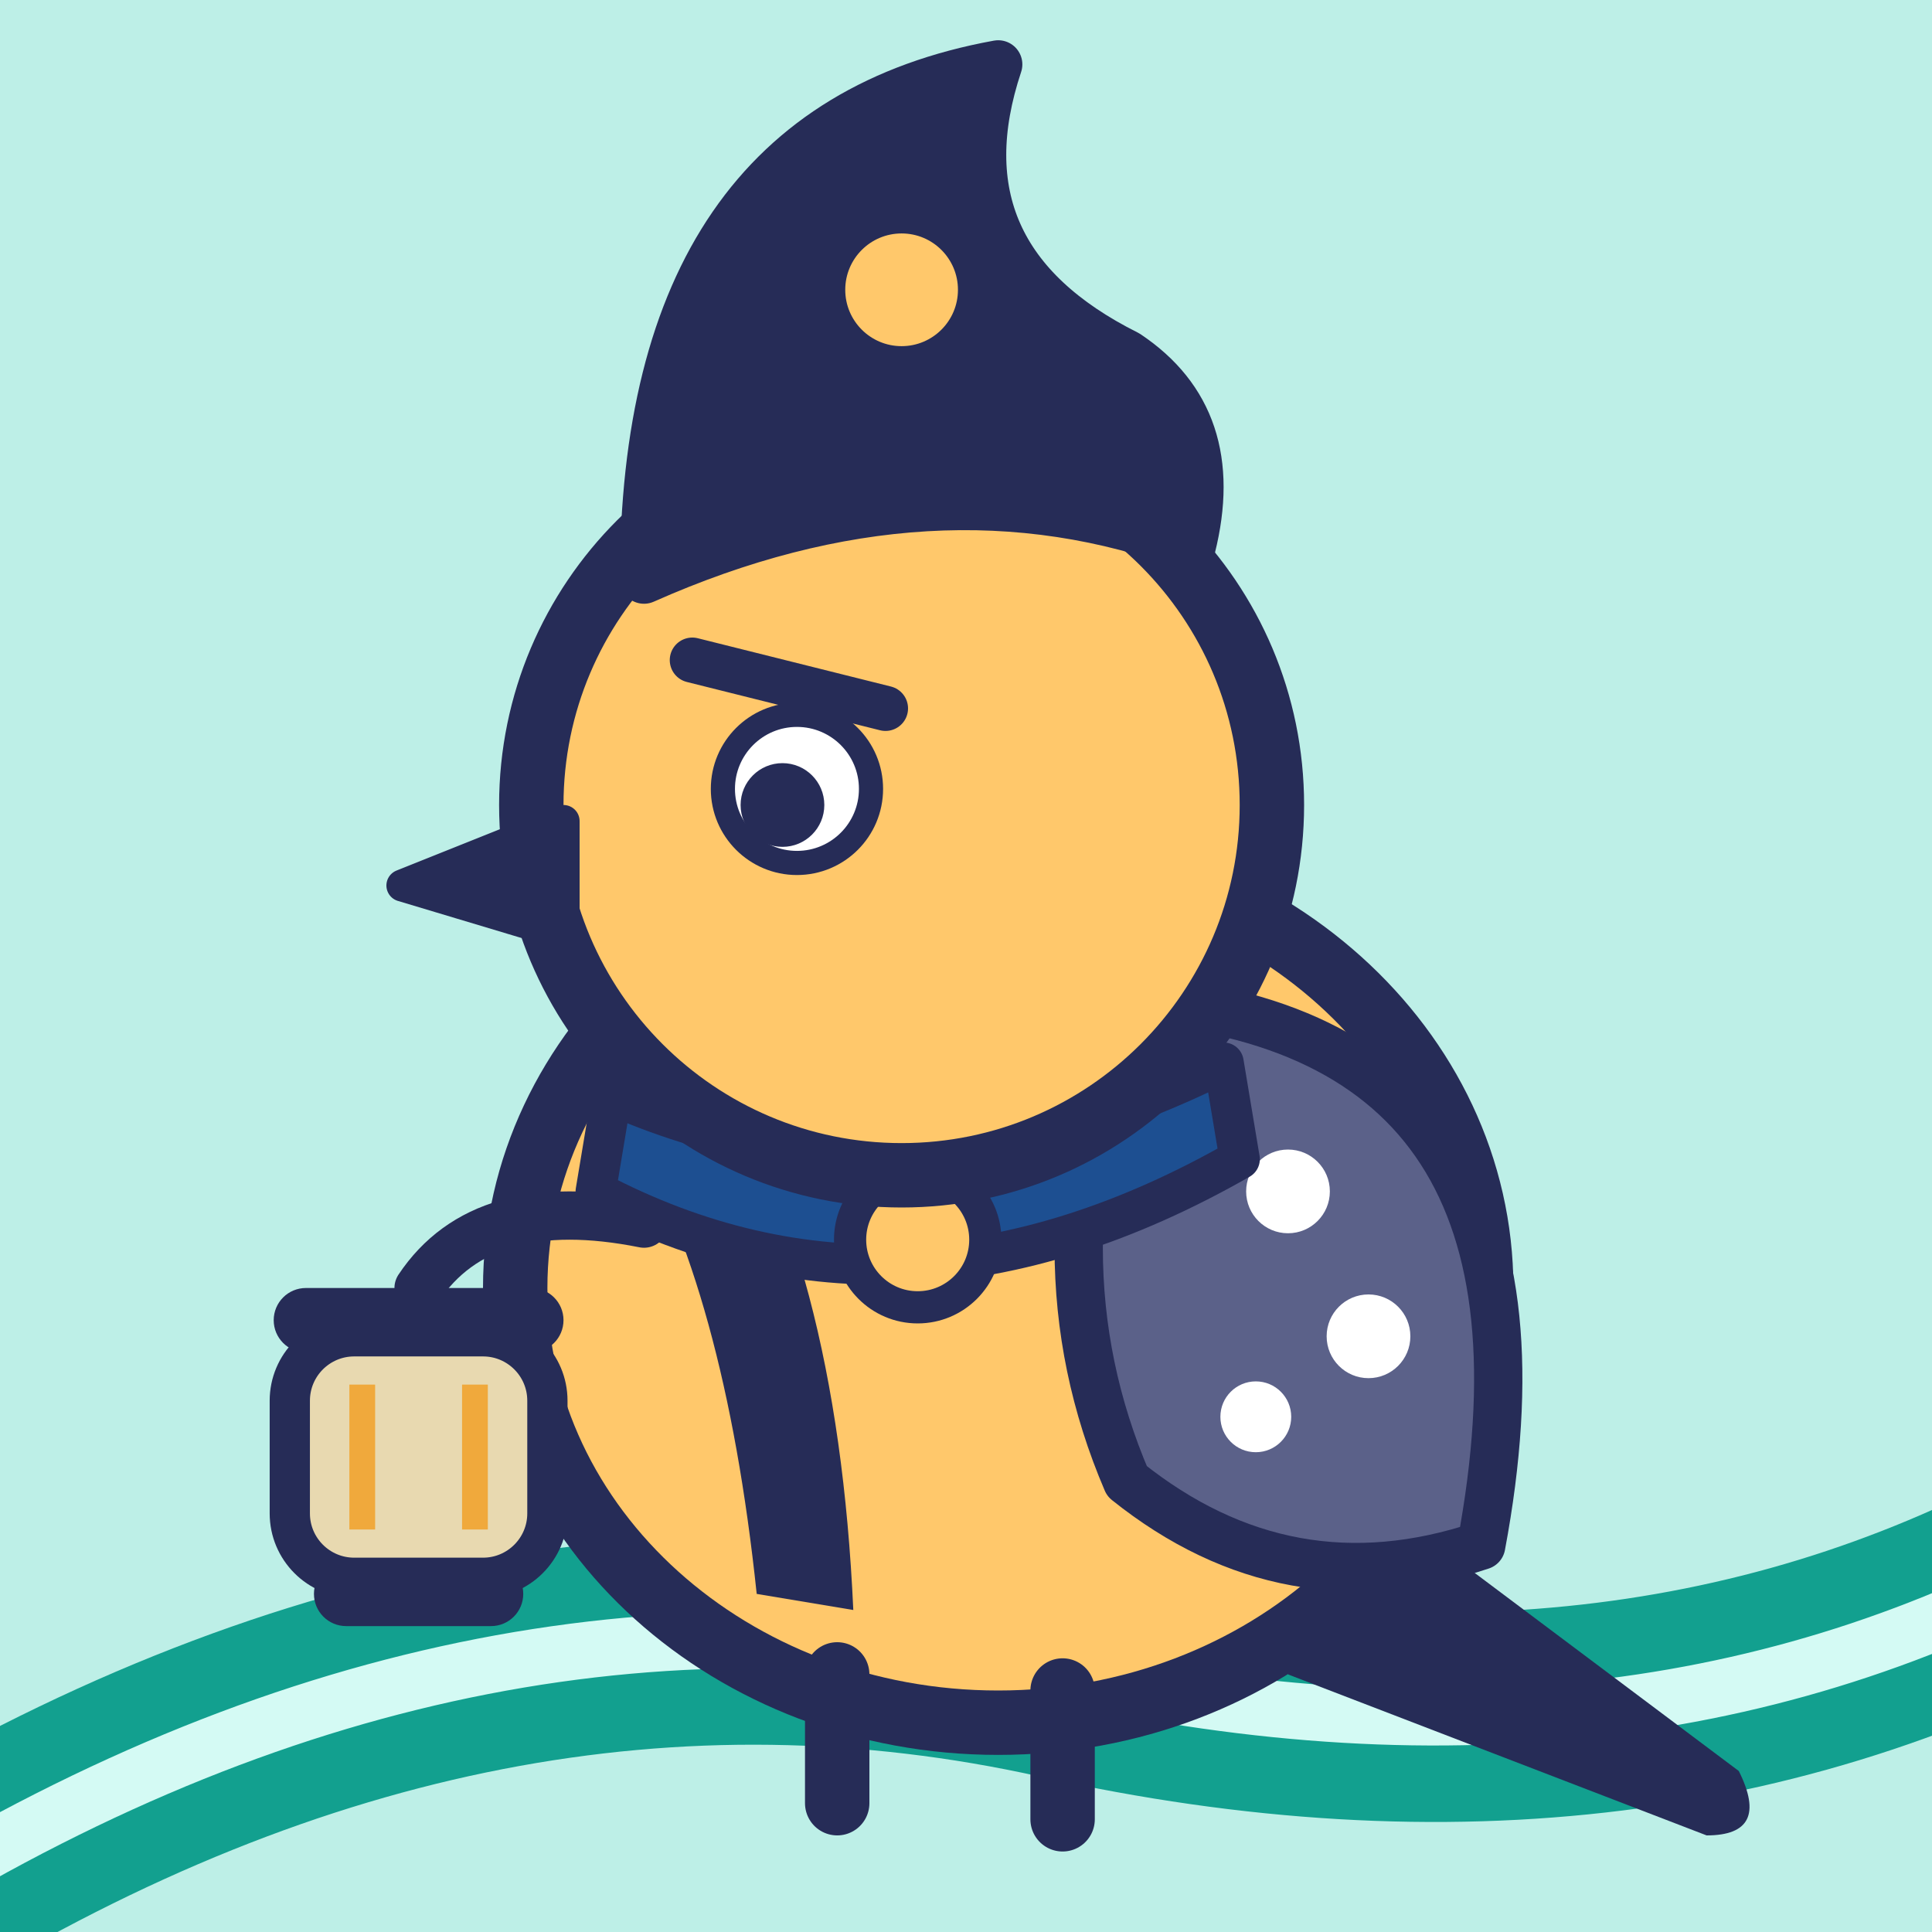
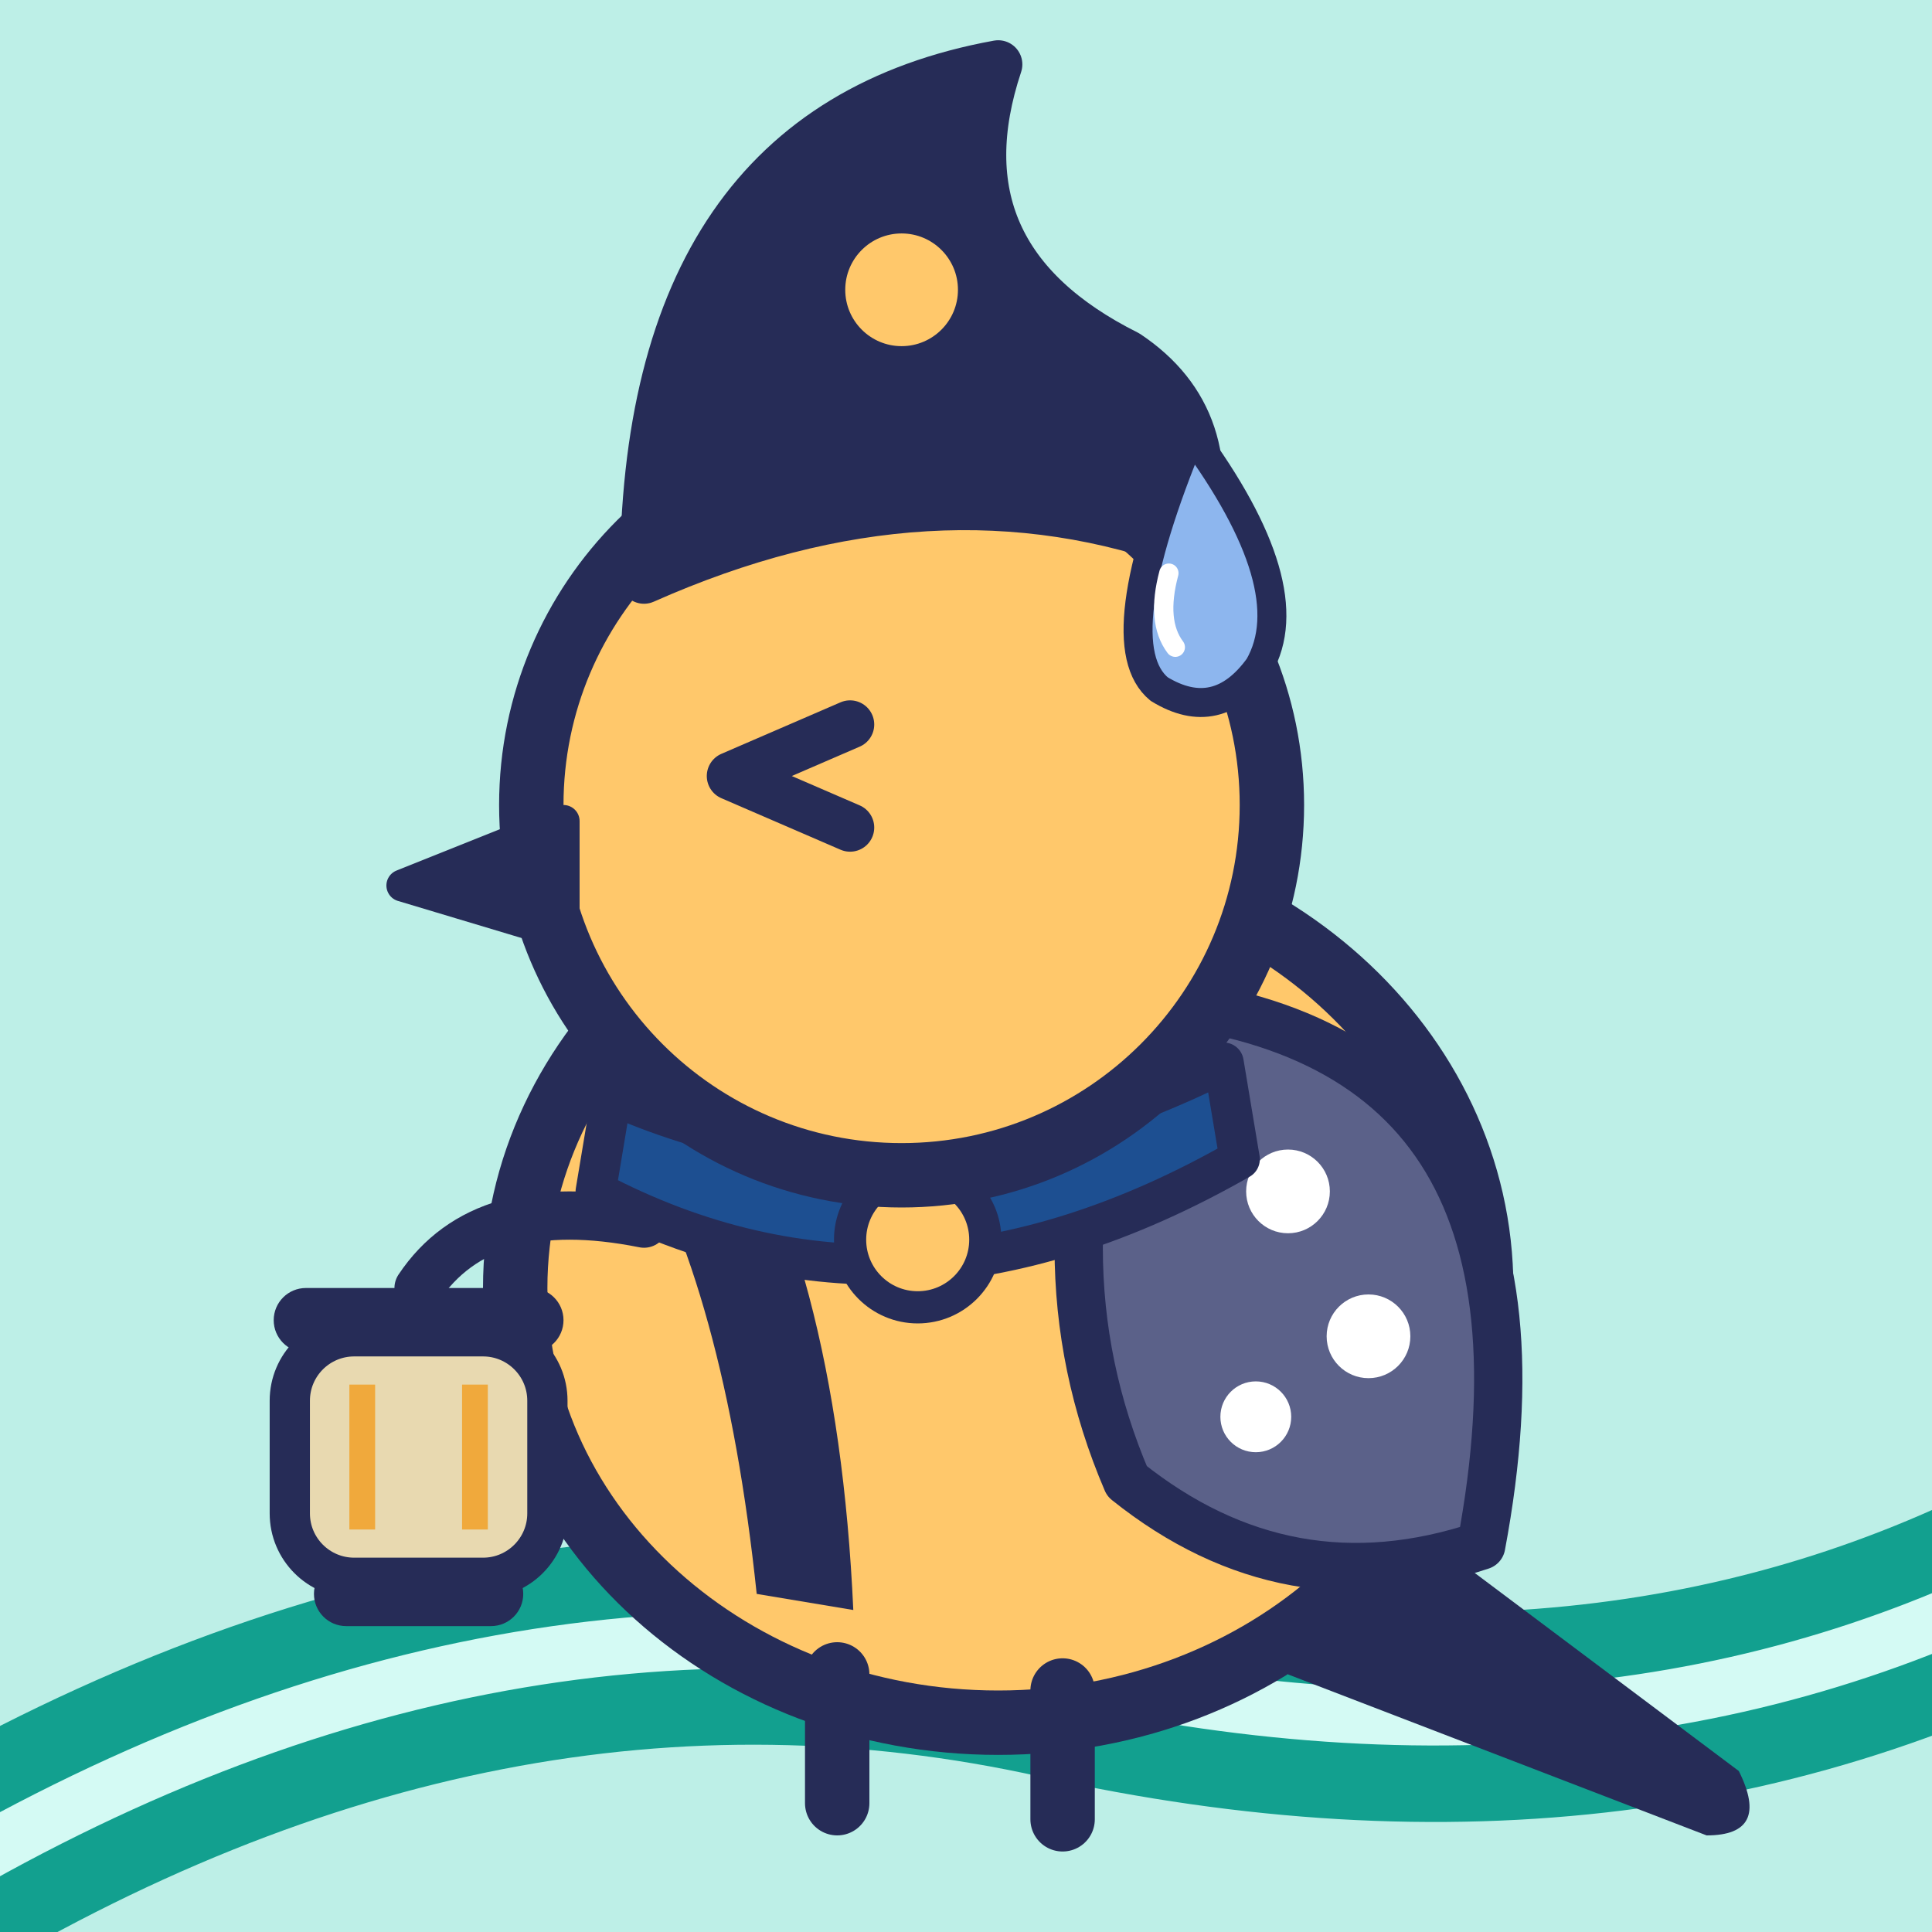
<svg xmlns="http://www.w3.org/2000/svg" width="120" height="120" viewBox="0 0 120 120">
  <rect x="0" y="0" width="120" height="120" fill="#BDEFE7" />
  <path d="M-6 118 Q30 96 66 104 Q102 112 130 96" stroke="#12A08F" stroke-width="13" fill="none" stroke-linecap="round" />
  <path d="M-6 118 Q30 96 66 104 Q102 112 130 96" stroke="#D4FAF4" stroke-width="3.5" fill="none" stroke-linecap="round" />
  <path d="M84 92 L108 110 Q110 114 106 114 L80 104 Z" fill="#262C57" />
  <ellipse cx="62" cy="80" rx="30" ry="27" fill="#FFC86B" stroke="#262C57" stroke-width="4" />
  <path d="M44 66 Q52 78 53 100 L47 99 Q45 80 39 70 Z" fill="#262C57" />
  <path d="M52 104 V112 M66 105 V113" stroke="#262C57" stroke-width="4" stroke-linecap="round" />
  <path d="M40 76 Q30 74 26 80" stroke="#262C57" stroke-width="3" fill="none" stroke-linecap="round" />
  <rect x="17" y="80" width="18" height="4" rx="2" fill="#262C57" />
  <rect x="18" y="83" width="16" height="15" rx="4" fill="#E8D9B0" stroke="#262C57" stroke-width="2.5" />
  <path d="M22.5 86 V95 M29.5 86 V95" stroke="#F0A93C" stroke-width="1.6" />
  <rect x="19.5" y="97" width="13" height="4" rx="2" fill="#262C57" />
  <path d="M70 62 Q98 64 92 96 Q80 100 70 92 Q64 78 70 62 Z" fill="#5B6189" stroke="#262C57" stroke-width="3" stroke-linejoin="round" />
  <circle cx="80" cy="74" r="2.6" fill="#FFFFFF" />
  <circle cx="85" cy="83" r="2.6" fill="#FFFFFF" />
  <circle cx="78" cy="88" r="2.2" fill="#FFFFFF" />
  <path d="M38 68 Q56 76 76 66 L77 72 Q56 84 37 74 Z" fill="#1D4F91" stroke="#262C57" stroke-width="2.5" stroke-linejoin="round" />
  <circle cx="57" cy="77" r="4.2" fill="#FFC86B" stroke="#262C57" stroke-width="2" />
  <circle cx="56" cy="50" r="23" fill="#FFC86B" stroke="#262C57" stroke-width="4" />
  <path d="M40 36 Q40 8 62 4 Q58 16 70 22 Q76 26 74 34 Q58 28 40 36 Z" fill="#262C57" stroke="#262C57" stroke-width="3" stroke-linejoin="round" />
  <circle cx="56" cy="18" r="4.5" fill="#FFC86B" stroke="#262C57" stroke-width="2" />
-   <circle cx="49.5" cy="49" r="4.6" fill="#FFFFFF" stroke="#262C57" stroke-width="1.5" />
-   <circle cx="48.6" cy="50" r="2.6" fill="#262C57" />
-   <path d="M43 41 L55 44" stroke="#262C57" stroke-width="2.8" stroke-linecap="round" />
+   <path d="M52.8 45 L45.4 48.2 L52.8 51.4" stroke="#262C57" stroke-width="3" fill="none" stroke-linecap="round" stroke-linejoin="round" />
+   <path d="M74 27 Q81 36.5 78.2 41.4 Q75.6 45 72 42.8 Q68.6 40 74 27 Z" fill="#8DB6EE" stroke="#262C57" stroke-width="1.8" stroke-linejoin="round" />
+   <path d="M72.6 35.6 Q71.8 38.6 73 40.2" stroke="#FFFFFF" stroke-width="1.2" fill="none" stroke-linecap="round" />
  <path d="M35 51 L25 55 L35 58 Z" fill="#262C57" stroke="#262C57" stroke-width="2" stroke-linejoin="round" />
</svg>
